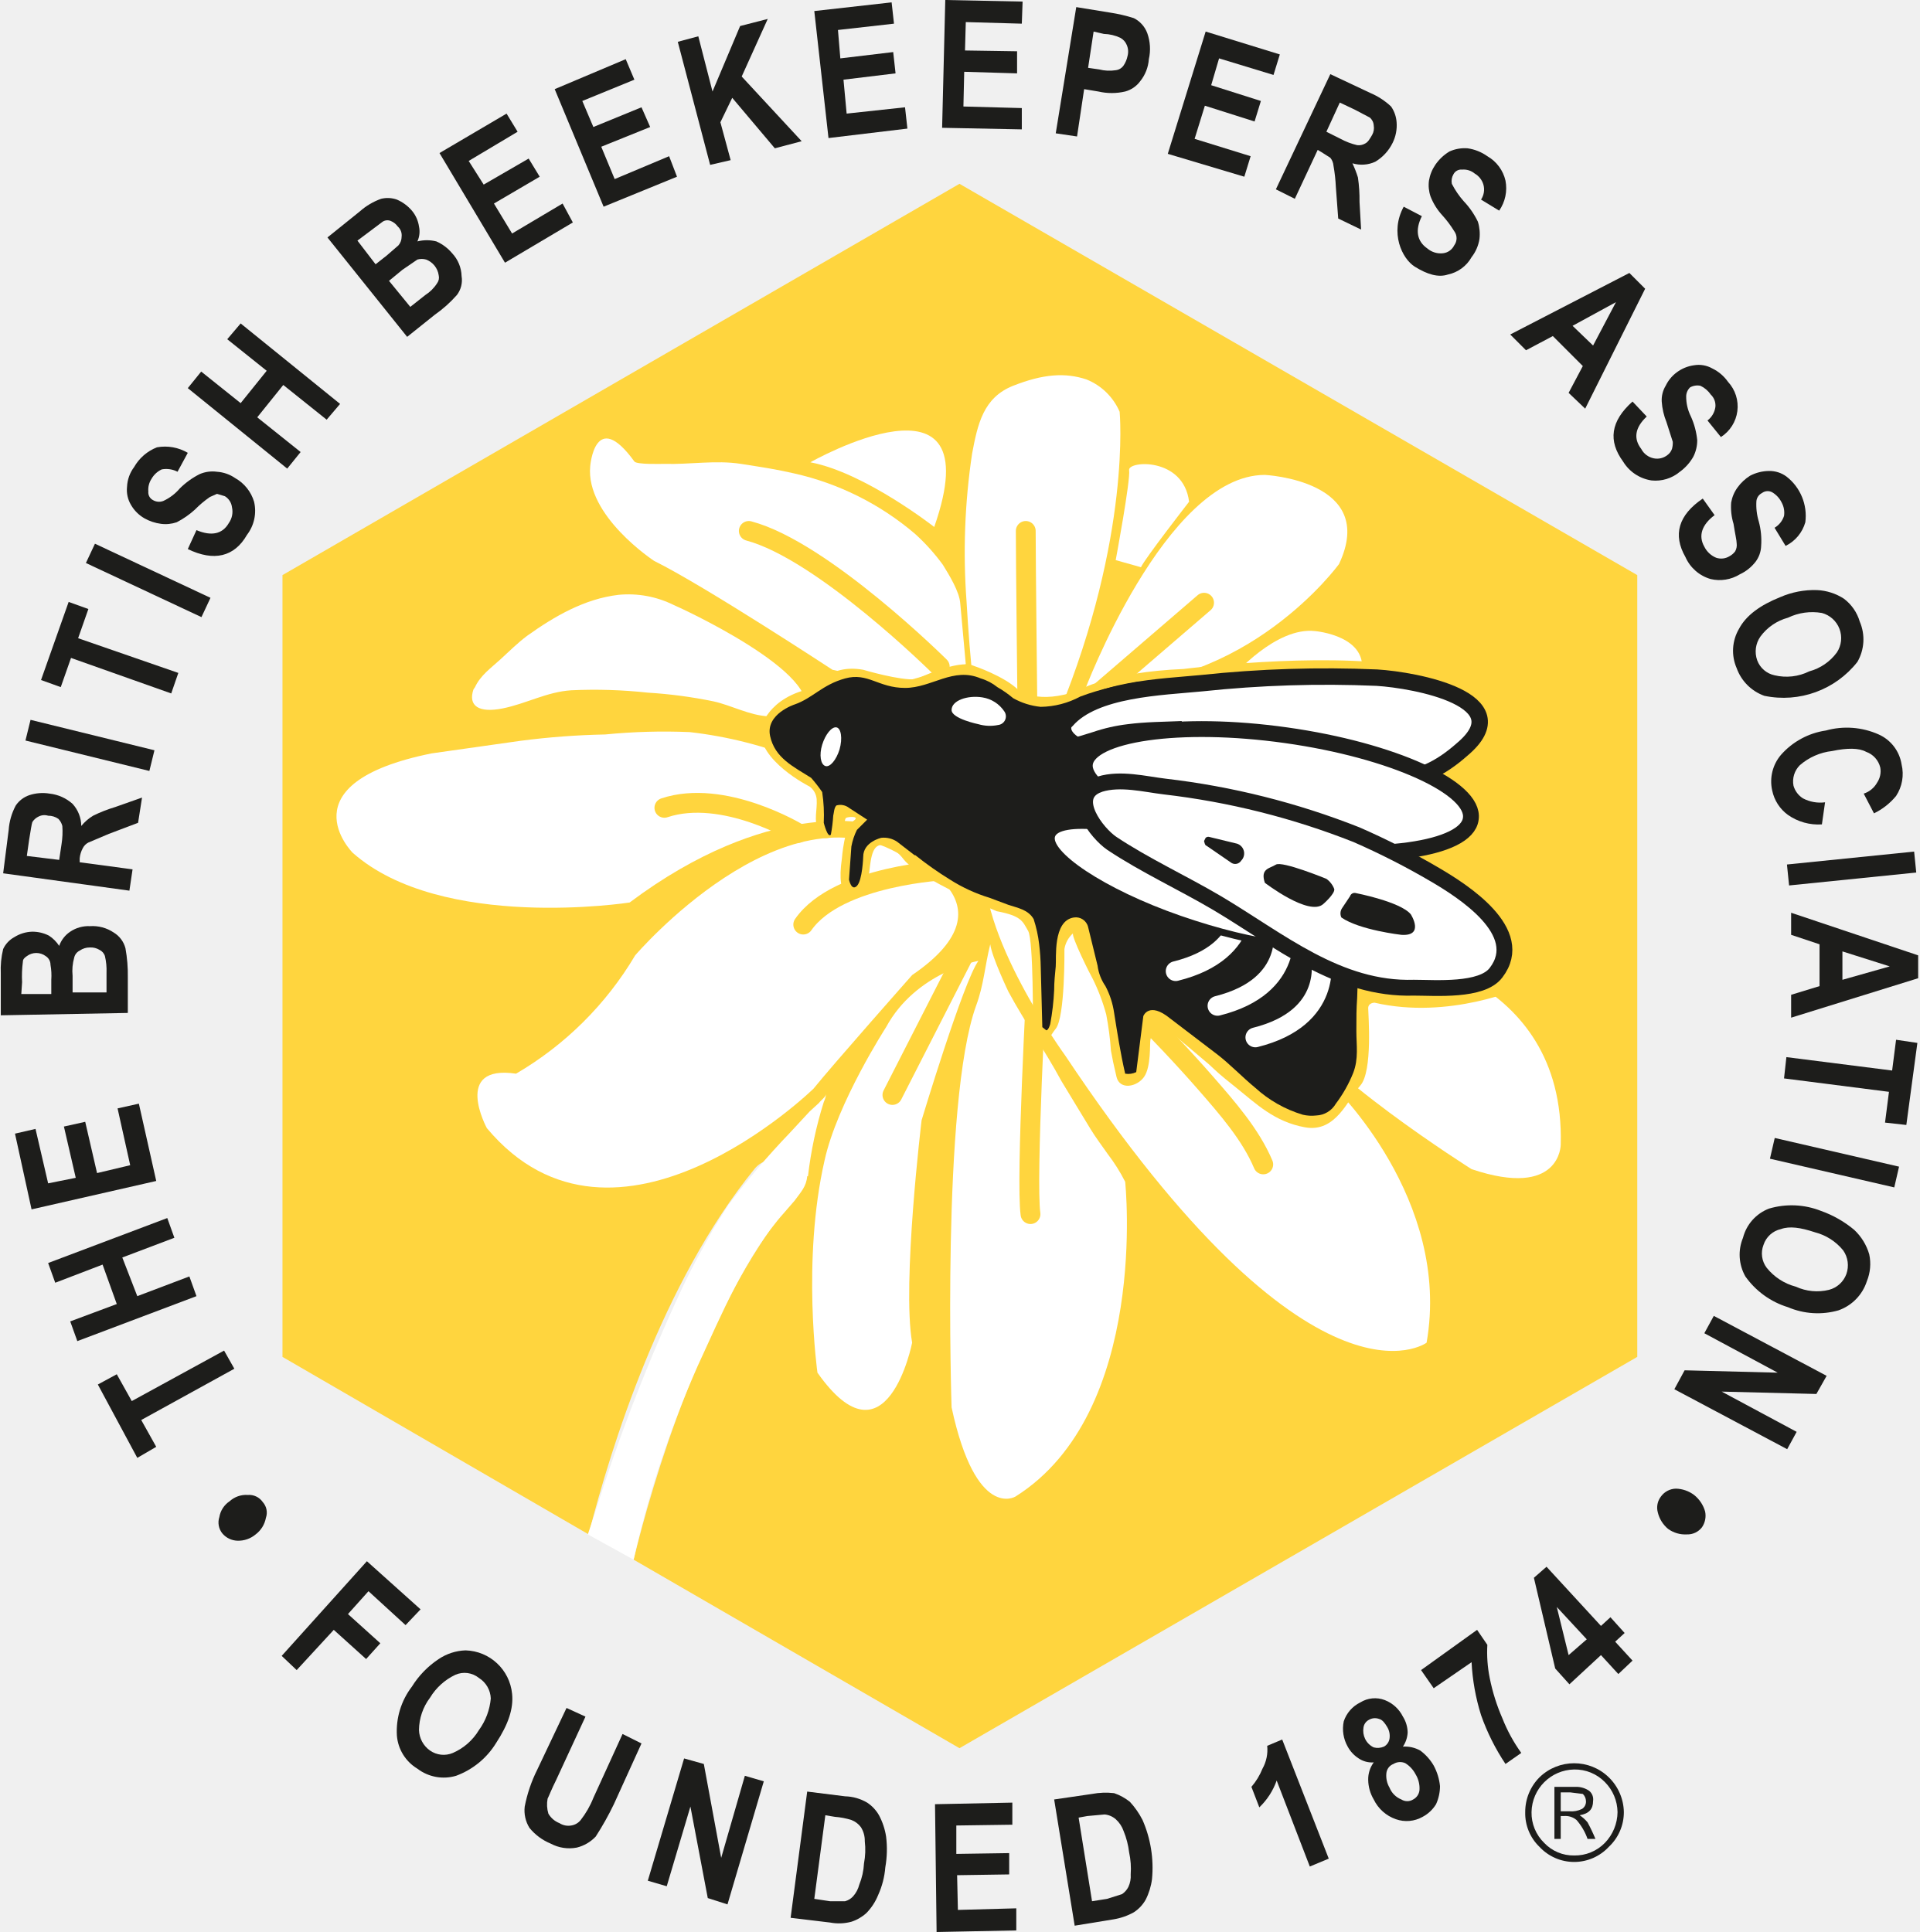
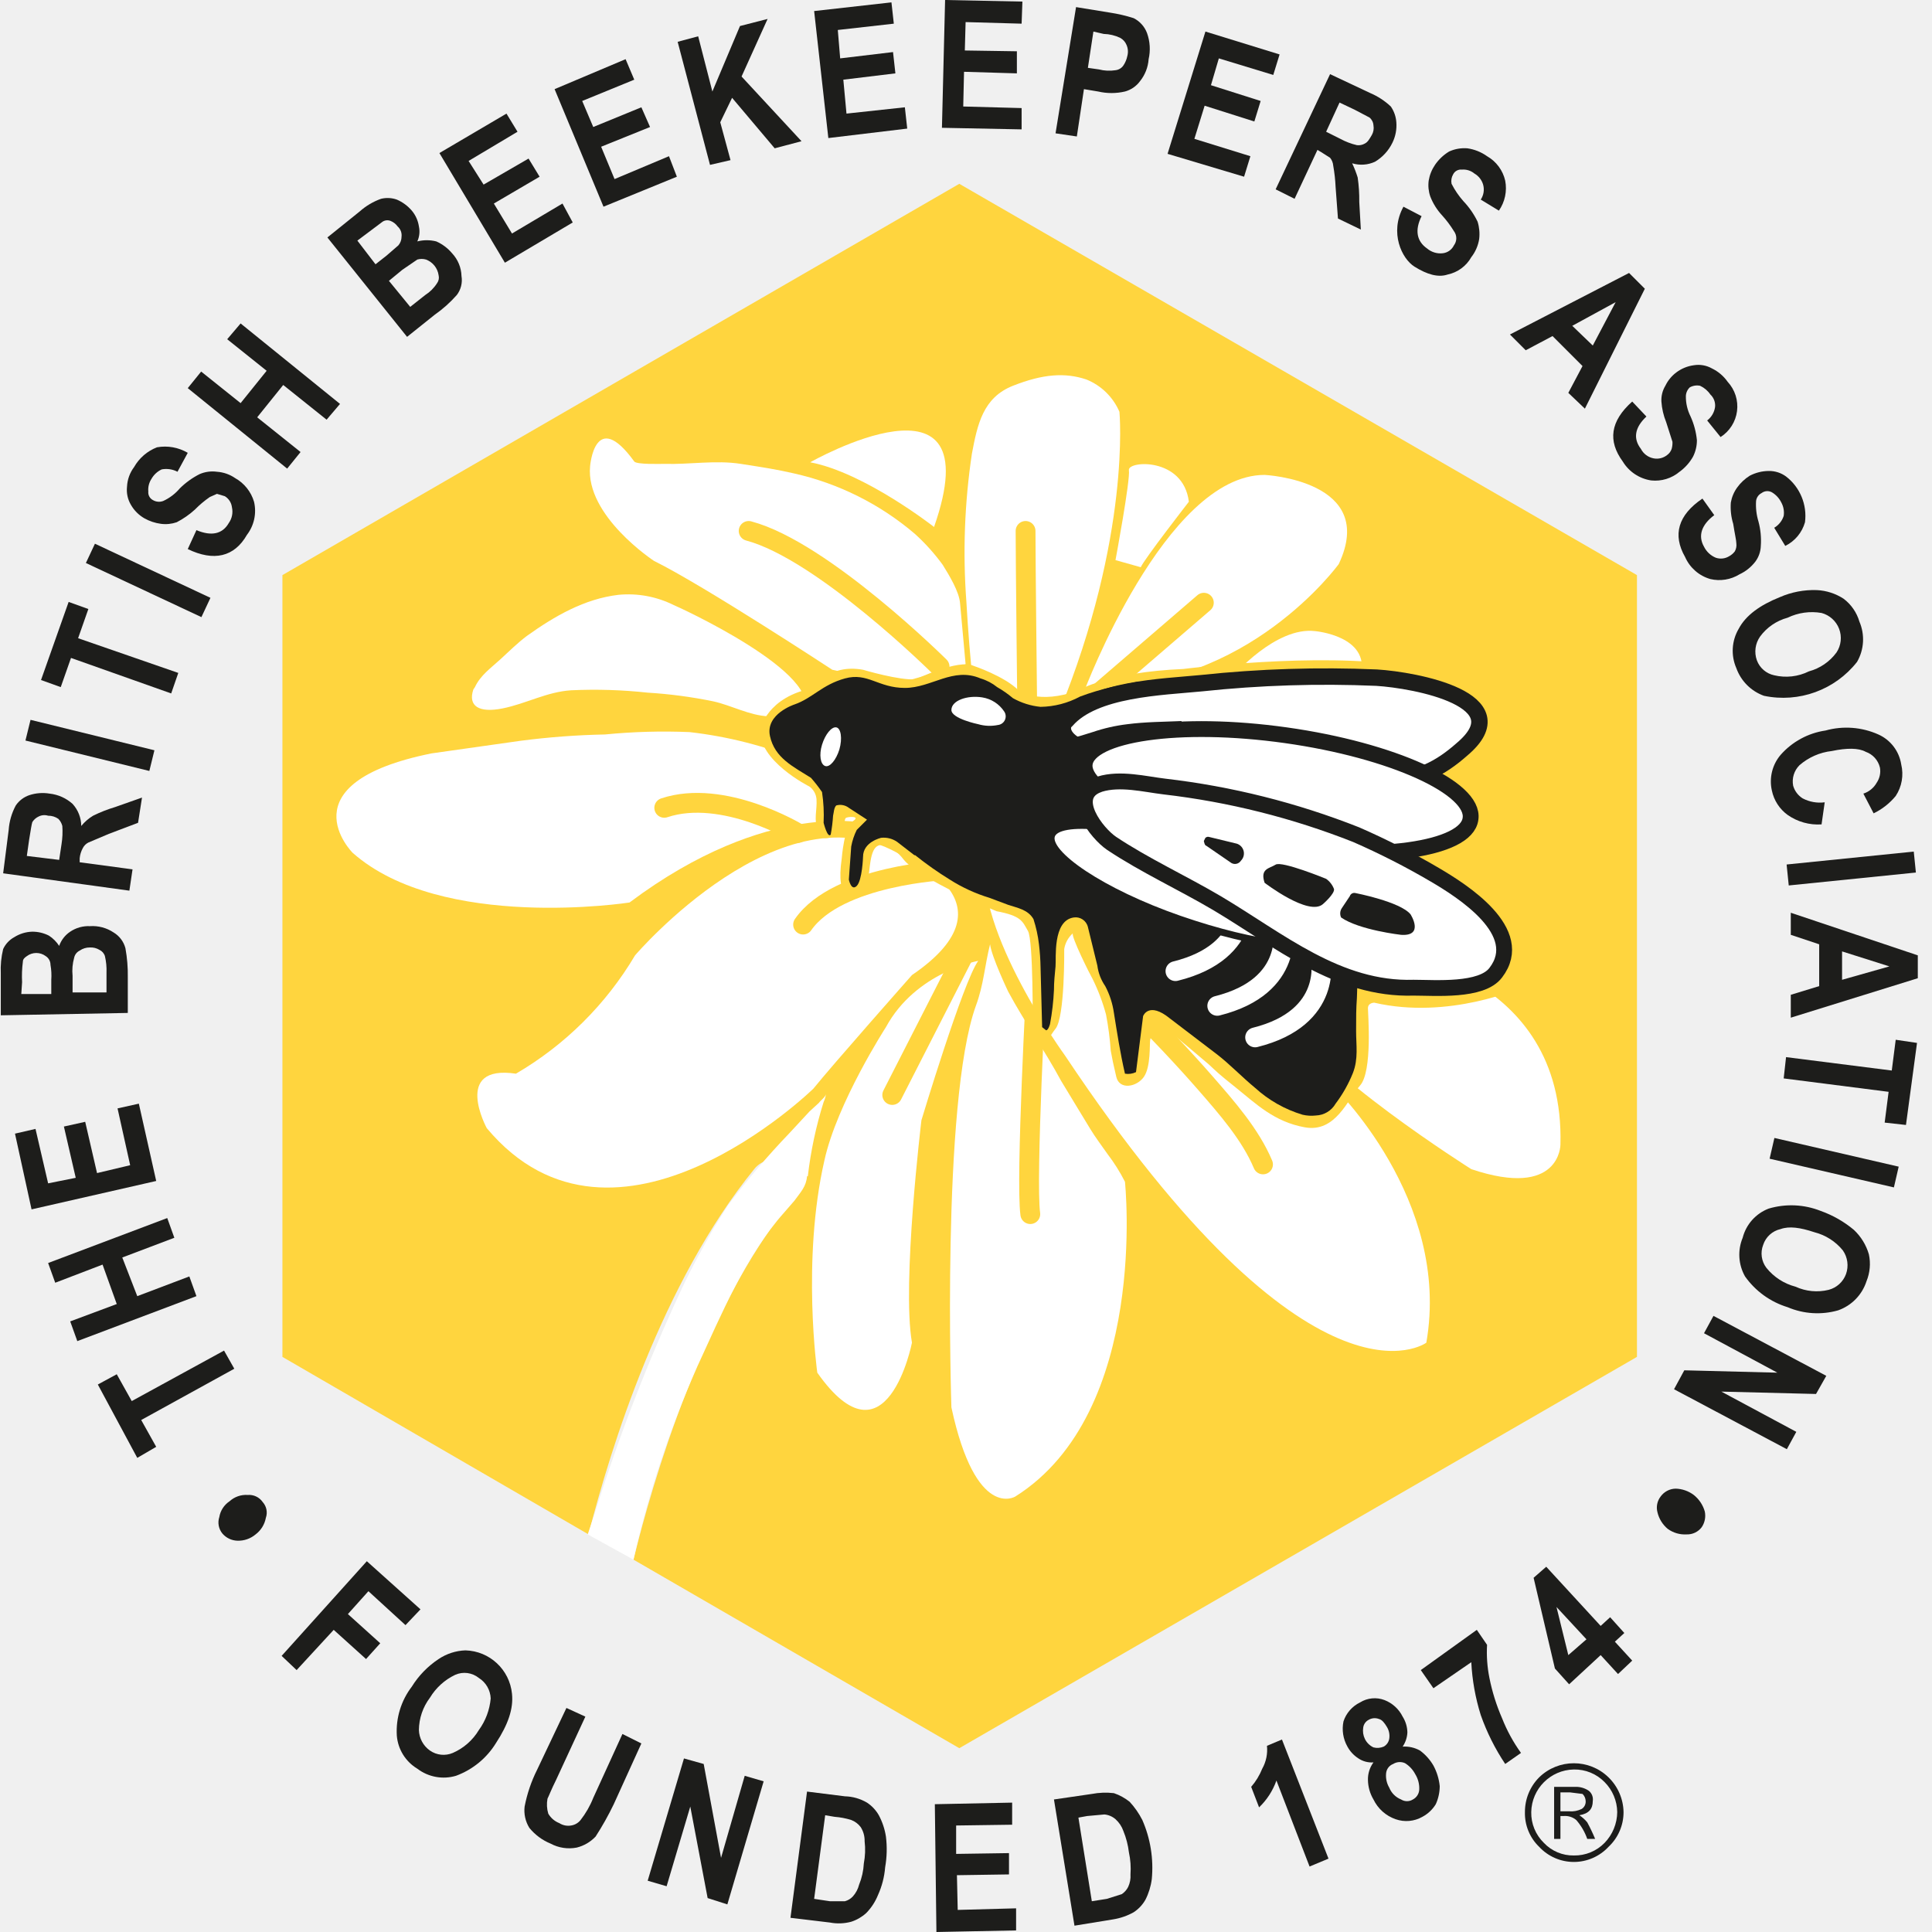
- <svg xmlns="http://www.w3.org/2000/svg" id="Layer_1" data-name="Layer 1" viewBox="0 0 243.3 244.9" profile="tiny-ps" version="1.1">
+ <svg xmlns="http://www.w3.org/2000/svg" id="Layer_1" data-name="Layer 1" viewBox="0 0 244.9 244.9" profile="tiny-ps" version="1.1">
  <defs>
    <clipPath id="clip-path" transform="translate(-20.5 -19.1)">
      <rect x="20.5" y="19.1" width="243.3" height="244.85" style="fill:none" />
    </clipPath>
  </defs>
  <g style="clip-path:url(#clip-path)">
    <path d="M142.1,42.4,56.3,92v99.1l38.8,22.5c2.8-11,9.3-31.9,21-46.3a3.1,3.1,0,0,1,4.4-.5,3.1,3.1,0,0,1,.4,4.4c-11.4,14.1-17.7,35.8-20.1,45.6l41.3,23.9L228,191.1V92Z" transform="translate(-20.5 -19.1)" style="fill:#ffd53e" />
    <path d="M146,138.8c-.7,2.8-.8,5.1-1.8,7.8-4.4,12.2-3.1,50.9-3.1,50.9,3.1,14.4,8.1,11.3,8.1,11.3,17-10.7,13.9-39.9,13.9-39.9a22.5,22.5,0,0,0-2.2-3.5c-.7-1-1.6-2.2-2.2-3.2s-2.5-4.1-3.7-6.1c-2.1-3.9-4.6-7.4-6.7-11.3,0,0-2.1-4.4-2.3-6" transform="translate(-20.5 -19.1)" style="fill:#fff" />
    <path d="M151.9,142.9s-1.4,25.7-.8,30.1" transform="translate(-20.5 -19.1)" style="fill:none;stroke:#ffd53e;stroke-linecap:round;stroke-linejoin:round;stroke-width:2.511px" />
    <path d="M101,140.2s18.8-22,33.9-12.6c0,0,15,5.7,1.2,15.1,0,0-10,11.3-12.5,14.4,0,0-25.1,24.5-41.4,5,0,0-4.4-8.1,3.7-6.9a42.4,42.4,0,0,0,15.1-15" transform="translate(-20.5 -19.1)" style="fill:#fff" />
    <path d="M130.6,123.5s-12.7-3.2-30.3,10c0,0-23.8,3.7-35.1-6.3,0,0-8.8-8.8,10-12.6L86.5,113a98.1,98.1,0,0,1,10.7-.8,76.5,76.5,0,0,1,10.7-.3,53.2,53.2,0,0,1,14.1,3.6c2.8,1.1,6.9,2.1,8.9,4.6a2.5,2.5,0,0,1-.3,3.4" transform="translate(-20.5 -19.1)" style="fill:#fff" />
    <path d="M80.5,106.5l.2-.3c.7-1.5,2-2.4,3.2-3.5s2.2-2.1,3.4-3c3.5-2.5,7.3-4.7,11.6-5.2a12.9,12.9,0,0,1,7,1.3c.1,0,19.5,8.8,16.4,13.8a16.3,16.3,0,0,1-4.4.3c-2.4-.1-4.7-1.4-7-1.9a59,59,0,0,0-8.3-1.1,62.9,62.9,0,0,0-9.7-.3c-3.1.2-5.7,1.7-8.7,2.3s-4.4-.3-3.7-2.4" transform="translate(-20.5 -19.1)" style="fill:#fff" />
    <path d="M126,104s-16.3-10.7-22.6-13.8c0,0-8.7-5.7-8.1-12,0,0,.6-7.5,5.6-.6.3.4,3.3.3,3.8.3,3.2.1,6.5-.5,9.7,0s4.5.7,6.7,1.2a35.6,35.6,0,0,1,15.4,7.7,25.7,25.7,0,0,1,3.5,3.9c.8,1.3,2.1,3.4,2.2,4.9l.7,7.7-7.8,2.2-6.4-.9Z" transform="translate(-20.5 -19.1)" style="fill:#fff" />
    <path d="M138.9,85.9s-8.8-6.9-15.7-8.2c0,0,23.2-13.2,15.7,8.2" transform="translate(-20.5 -19.1)" style="fill:#fff" />
    <path d="M143.9,106.3c-.4-3.5-.7-7.4-.9-10.9a84.4,84.4,0,0,1,.7-18.8c.7-3.7,1.4-7.1,5.2-8.6s6.6-1.7,9.3-.8a7.7,7.7,0,0,1,4.2,4.1s1.5,15.7-7.7,38.2Z" transform="translate(-20.5 -19.1)" style="fill:#fff" />
    <path d="M157.9,106.8s10.3-27.5,22.9-27.5c0,0,14.4.7,9.4,11.3,0,0-11.6,16-31.1,15.4Z" transform="translate(-20.5 -19.1)" style="fill:#fff" />
    <path d="M196.3,139.7s22.6,2.5,22,24.5c0,0,0,6.9-11.3,3.1,0,0-20-12.6-23.2-19.5,0,0,10-8.1,12.5-8.1" transform="translate(-20.5 -19.1)" style="fill:#fff" />
    <path d="M163.1,132.8l26.3,23.9s15.1,14.4,11.9,32.6c0,0-14.4,10.7-45.8-36.4,0,0-11.5-15.8-10.1-25.1Z" transform="translate(-20.5 -19.1)" style="fill:#fff" />
    <path d="M125,166.2c-2.9,12.7-.9,26.9-.9,26.9,8.8,12.5,12-3.8,12-3.8-1.3-7.5,1.2-28.2,1.2-28.2s5.3-17.6,7.2-20.2c0,0-7.9,1.4-11.7,8.4,0,0-6.2,9.6-7.8,16.9" transform="translate(-20.5 -19.1)" style="fill:#fff" />
    <path d="M139.6,103.6s-14.8-14.7-24.2-17.2" transform="translate(-20.5 -19.1)" style="fill:none;stroke:#ffd53e;stroke-linecap:round;stroke-linejoin:round;stroke-width:2.511px" />
    <path d="M150.7,107.9s-.2-17.7-.2-21.5" transform="translate(-20.5 -19.1)" style="fill:none;stroke:#ffd53e;stroke-linecap:round;stroke-linejoin:round;stroke-width:2.511px" />
    <line x1="139.7" y1="87.5" x2="152.6" y2="76.4" style="fill:none;stroke:#ffd53e;stroke-linecap:round;stroke-linejoin:round;stroke-width:2.511px" />
    <path d="M180.6,166.7c-1.6-3.8-4.6-7.2-7.3-10.3s-6.2-6.8-9.4-10a22,22,0,0,1-5.3-7.9c-1.1-2.5-2.6-5.7-2.2-8.5" transform="translate(-20.5 -19.1)" style="fill:none;stroke:#ffd53e;stroke-linecap:round;stroke-linejoin:round;stroke-width:2.511px" />
    <line x1="122.8" y1="119.8" x2="113.1" y2="138.8" style="fill:none;stroke:#ffd53e;stroke-linecap:round;stroke-linejoin:round;stroke-width:2.511px" />
    <path d="M140.5,129.4s-13.8.6-18.2,6.9" transform="translate(-20.5 -19.1)" style="fill:none;stroke:#ffd53e;stroke-linecap:round;stroke-linejoin:round;stroke-width:2.511px" />
    <path d="M121.6,124.7s-9.4-5.7-16.9-3.2" transform="translate(-20.5 -19.1)" style="fill:none;stroke:#ffd53e;stroke-linecap:round;stroke-linejoin:round;stroke-width:2.511px" />
    <path d="M176.8,104.8s5.4-6.3,10.4-5.7c0,0,7,.6,5.8,5.6" transform="translate(-20.5 -19.1)" style="fill:#fff" />
    <path d="M116.9,111.5s.8-4.1,6.8-5.2c0,0,1.8-3.1,6.2-2.3,0,0,4.7,1.4,6.7,1.2,0,0,5.4-2.6,7.3-1.7,0,0,3.9,1.3,5.7,3.1,0,0,2.5,1.9,7.6,0,0,0,3.8-2.3,13.3-2.7,0,0,17.1-2.2,28.2-.4l14.6,40.8s-9.1,4.1-18.6,1.9c0,0-.8,0-.8.7s.6,8-1,9.8-3.1,6-7,5.3-6.2-3-8.7-5-2.3-1.9-3.5-3l-2.6-2.2-2.4-2c-.2-.2-1.1-1.1-1.4-1.1s-.9,1.7-1,2.2.1,3.4-.8,4.7-3.1,1.7-3.5,0-.5-2.2-.7-3.3a38.7,38.7,0,0,0-.6-4.6,24.5,24.5,0,0,0-1.7-4.5c-.3-.5-2.8-5.5-2.5-5.8a3.4,3.4,0,0,0-1.1,2s.1,8.6-1.1,10.1-1.4,3.2-2.9-.2c0,0,.1-11-.6-12.2s-.8-1.9-4-2.5c0,0-9.9-4.1-11.8-6.6-.6-.8-2.1-2.2-3.2-1.7s-1,3.2-1.3,4.4-.7,1.7-1.3,1.8-2.8,1-2-4.6c0,0,.3-4,1.4-4.7s-.7-.6-.9-.4-.1,1-.3,1.4-2.6,2.1-3.2.4-.1-2.8-.2-4.2a2.2,2.2,0,0,0-.9-1.6s-6.6-3.3-6.2-7.3" transform="translate(-20.5 -19.1)" style="fill:#ffd53e" />
    <path d="M167.8,105.6c-.6-.5-2-.1-3.3.6l.3-.7-3.4.7a30.4,30.4,0,0,0-4,1.2,10.9,10.9,0,0,1-5,1.3,8.9,8.9,0,0,1-3.5-1.1,13.3,13.3,0,0,0-2-1.4,6.1,6.1,0,0,0-2.1-1.1c-3.5-1.5-6.2,1.2-9.6,1.2s-4.7-2-7.6-1.2-4.1,2.5-6.4,3.3c0,0-3.7,1.2-3.1,4s3,3.9,5.2,5.3a18.5,18.5,0,0,1,1.4,1.8,19.6,19.6,0,0,1,.2,3.9s.5,2,.9,1.5a19.7,19.7,0,0,0,.3-2.4c.1-.4.1-1,.4-1.3a1.8,1.8,0,0,1,1.6.3h0l2.3,1.5h0l-1.3,1.3a7.9,7.9,0,0,0-.7,2.1l-.3,4.2s.3,1.5,1,.8.8-3.7.8-3.7c0-1.9,2.3-2.4,2.3-2.4a3,3,0,0,1,2,.5l2.2,1.7h.1a43.7,43.7,0,0,0,4.4,3.1,20.4,20.4,0,0,0,5,2.3l2.4.9c1.2.4,2.5.6,3.2,1.8a16.5,16.5,0,0,1,.7,3.2,28.3,28.3,0,0,1,.2,2.9l.2,7.6.5.4c.3,0,.5-.8.5-.8a31.5,31.5,0,0,0,.5-4.3c0-1,.1-2,.2-3s-.4-5.8,2.3-6.2a1.6,1.6,0,0,1,1.8,1.2l1.2,4.9a5.9,5.9,0,0,0,1,2.6,10.4,10.4,0,0,1,1.1,3.4c.4,2.5.8,5.1,1.4,7.7a2.3,2.3,0,0,0,1.4-.2l.9-7.1s.7-1.9,3.4.3l5.9,4.5c1.7,1.3,3.2,2.9,4.9,4.3a15.6,15.6,0,0,0,6,3.4,4.9,4.9,0,0,0,1.7.1,3,3,0,0,0,2.5-1.5,16.9,16.9,0,0,0,2.2-3.9c.7-1.8.4-3.5.4-5.3s0-2.8.1-4.2a31.6,31.6,0,0,1,1.8-10.1,8.8,8.8,0,0,1,2.9-4s-29.4-25.8-29.4-25.9" transform="translate(-20.5 -19.1)" style="fill:#1d1d1b" />
    <path d="M168.6,107.9c.9.8,2,1.4,2.9,2.2s4.3,4,6.6,5.9l8.4,7.4" transform="translate(-20.5 -19.1)" style="fill:#1d1d1b" />
    <path d="M141.1,109.1c0-1.2,2-1.9,3.9-1.6a4.1,4.1,0,0,1,2.8,1.8,1.1,1.1,0,0,1-.8,1.7,5.2,5.2,0,0,1-2.5-.1s-3.4-.7-3.4-1.8" transform="translate(-20.5 -19.1)" style="fill:#fff" />
    <path d="M126.9,114.1c-.4,1.3-1.2,2.3-1.8,2.1s-.8-1.4-.4-2.7,1.2-2.3,1.8-2.2.8,1.4.4,2.8" transform="translate(-20.5 -19.1)" style="fill:#fff" />
    <path d="M100.8,216.8a132.7,132.7,0,0,1,8.1-24.5c3.1-6.7,6.1-14,11-19.5l1.3-1.5c.8-1.1,1.5-1.8,1.6-3.1h.1a50.8,50.8,0,0,1,2-9.4,3.8,3.8,0,0,0,.3-1c-.1.4-.7.8-.9,1.1l-1.2,1.1-2.5,2.7a99.5,99.5,0,0,0-7.9,9.3l-1.8,2.9c-1.4,2.5-2.8,5-4,7.6a228.1,228.1,0,0,0-11,28.4l-.9,2.7Z" transform="translate(-20.5 -19.1)" style="fill:#fff" />
    <path d="M161.9,90.1s1.9-10.2,1.7-11.4,6.9-1.7,7.6,4c0,0-5.6,7.2-6.1,8.3Z" transform="translate(-20.5 -19.1)" style="fill:#fff" />
    <path d="M155.7,110.4c3.5-4,12-4.2,17.1-4.7A149.3,149.3,0,0,1,195,105c4.9.3,18.3,2.8,10.8,9.1-2.6,2.3-5.7,4.1-9.4,3.6l-6.4-.6-16.4-1.6-12.9-1.3-2.5-.2c-1.5-.2-3.6-1.7-2.8-3.3l.3-.3" transform="translate(-20.5 -19.1)" style="fill:#fff" />
    <path d="M155.7,110.4c3.5-4,12-4.2,17.1-4.7A149.3,149.3,0,0,1,195,105c4.9.3,18.3,2.8,10.8,9.1-2.6,2.3-5.7,4.1-9.4,3.6l-6.4-.6-16.4-1.6-12.9-1.3-2.5-.2c-1.5-.2-3.6-1.7-2.8-3.3Z" transform="translate(-20.5 -19.1)" style="fill:none;stroke:#1d1d1b;stroke-miterlimit:2;stroke-width:2.082px" />
    <path d="M187.9,140.6s1.7,7.5-8.3,10" transform="translate(-20.5 -19.1)" style="fill:none;stroke:#fff;stroke-linecap:round;stroke-linejoin:round;stroke-width:2.511px" />
    <path d="M183.1,136.6s1.7,7.5-8.3,10" transform="translate(-20.5 -19.1)" style="fill:none;stroke:#fff;stroke-linecap:round;stroke-linejoin:round;stroke-width:2.511px" />
    <path d="M206.9,122.9c-.5,3.9-11.9,5.5-25.4,3.5s-24-6.7-23.5-10.5,12-5.5,25.5-3.6,24,6.7,23.4,10.6" transform="translate(-20.5 -19.1)" style="fill:#fff" />
    <path d="M206.9,122.9c-.5,3.9-11.9,5.5-25.4,3.5s-24-6.7-23.5-10.5,12-5.5,25.5-3.6S207.5,119,206.9,122.9Z" transform="translate(-20.5 -19.1)" style="fill:none;stroke:#1d1d1b;stroke-miterlimit:2;stroke-width:2.008px" />
    <path d="M177.9,132.2s1.7,7.5-8.4,10" transform="translate(-20.5 -19.1)" style="fill:none;stroke:#fff;stroke-linecap:round;stroke-linejoin:round;stroke-width:2.511px" />
    <path d="M189.2,137.6c-.8,2.4-9.4,1.4-19.2-2s-17-8.3-16.2-10.6,9.5-1.4,19.2,2.1,17,8.2,16.2,10.5" transform="translate(-20.5 -19.1)" style="fill:#fff" />
    <path d="M189.2,137.6c-.8,2.4-9.4,1.4-19.2-2s-17-8.3-16.2-10.6,9.5-1.4,19.2,2.1S190,135.3,189.2,137.6Z" transform="translate(-20.5 -19.1)" style="fill:none;stroke:#1d1d1b;stroke-miterlimit:2;stroke-width:0.871px" />
    <path d="M159.4,118.7l.5-.2c2.6-.8,5.7,0,8.2.3a96.3,96.3,0,0,1,24.3,6.1,94,94,0,0,1,10,5.1c3.4,2,11.7,7.2,7.7,12.4-1.8,2.4-7.7,1.9-10.4,1.9-9.6.3-17-6-24.9-10.7-4.4-2.6-9.2-4.8-13.4-7.6-1.9-1.3-5.3-5.7-2-7.3" transform="translate(-20.5 -19.1)" style="fill:#fff" />
    <path d="M159.4,118.7l.5-.2c2.6-.8,5.7,0,8.2.3a96.3,96.3,0,0,1,24.3,6.1,94,94,0,0,1,10,5.1c3.4,2,11.7,7.2,7.7,12.4-1.8,2.4-7.7,1.9-10.4,1.9-9.6.3-17-6-24.9-10.7-4.4-2.6-9.2-4.8-13.4-7.6C159.5,124.7,156.1,120.3,159.4,118.7Z" transform="translate(-20.5 -19.1)" style="fill:none;stroke:#1d1d1b;stroke-miterlimit:2;stroke-width:2.008px" />
    <path d="M170.3,110.5c-2.3.1-4.6.1-6.9.4a21.6,21.6,0,0,0-4.4,1c-.4.1-2.9,1-3.1.7l1,1.3,3.1.3,9.8-2.8Z" transform="translate(-20.5 -19.1)" style="fill:#1d1d1b" />
    <path d="M192.3,132.3s5.7,1.1,7,2.7c0,0,1.8,2.8-1.2,2.6,0,0-5.3-.6-7.6-2.2a1.2,1.2,0,0,1,.1-1.2l1-1.5a.6.6,0,0,1,.7-.4" transform="translate(-20.5 -19.1)" style="fill:#1d1d1b" />
    <path d="M180.8,131s5.6,4.3,7.4,2.7c0,0,1.5-1.3,1.4-1.9a2.8,2.8,0,0,0-1-1.3s-5.6-2.3-6.4-1.8-2,.5-1.4,2.3" transform="translate(-20.5 -19.1)" style="fill:#1d1d1b" />
    <path d="M173.4,126.3l3.2,2.2a.9.9,0,0,0,1.2-.3,1.3,1.3,0,0,0-.7-2.2l-3.3-.8a.5.5,0,0,0-.5.1l-.2.4s.1.6.3.6" transform="translate(-20.5 -19.1)" style="fill:#1d1d1b" />
    <polygon points="29.7 173.5 17.9 180 19.8 183.4 17.4 184.8 12.4 175.5 14.8 174.2 16.7 177.6 28.4 171.2 29.7 173.5" style="fill:#1d1d1b" />
    <polygon points="24.9 164.3 9.8 170 8.9 167.5 14.8 165.3 13 160.3 7 162.6 6.1 160.1 21.2 154.4 22.1 156.9 15.5 159.4 17.4 164.3 24 161.8 24.9 164.3" style="fill:#1d1d1b" />
    <polygon points="19.8 149.7 4 153.3 1.9 143.7 4.5 143.1 6.1 150 9.6 149.3 8.1 142.8 10.8 142.2 12.3 148.7 16.5 147.7 14.9 140.5 17.6 139.9 19.8 149.7" style="fill:#1d1d1b" />
    <path d="M20.6,147.8v-5.3a10.9,10.9,0,0,1,.3-3.1,3.3,3.3,0,0,1,1.4-1.5,4.5,4.5,0,0,1,2.3-.7,4.6,4.6,0,0,1,2.1.5A4.4,4.4,0,0,1,28,139a3.6,3.6,0,0,1,1.4-1.8,4.1,4.1,0,0,1,2.5-.7,4.8,4.8,0,0,1,3,.8,3.3,3.3,0,0,1,1.5,2,19,19,0,0,1,.3,3.7v4.5Zm2.6-2.7H27v-1.8a7.7,7.7,0,0,0-.1-1.9,1.3,1.3,0,0,0-.6-1.1,2,2,0,0,0-2.4,0c-.3.2-.5.4-.5.7a14.3,14.3,0,0,0-.1,2.6Zm6.5-.2H34v-2.5a7.8,7.8,0,0,0-.2-2.1,1.3,1.3,0,0,0-.7-.8,2.1,2.1,0,0,0-1.2-.3,2.2,2.2,0,0,0-1.3.4,1.3,1.3,0,0,0-.7.9,6.2,6.2,0,0,0-.2,2.3Z" transform="translate(-20.5 -19.1)" style="fill:#1d1d1b" />
    <path d="M36.9,132l-16-2.2.7-5.5a7.7,7.7,0,0,1,.9-3.1,3.4,3.4,0,0,1,1.7-1.3,5.4,5.4,0,0,1,2.6-.2,5.2,5.2,0,0,1,2.9,1.3,4.2,4.2,0,0,1,1.1,2.8,5.8,5.8,0,0,1,1.5-1.3,18,18,0,0,1,2.8-1.1l3.4-1.2-.5,3.2-3.7,1.4-2.6,1.1a1.6,1.6,0,0,0-.7.7,3.3,3.3,0,0,0-.4,1.3v.5l6.7.9ZM28,128.1l.3-2a10,10,0,0,0,.1-2.3,2,2,0,0,0-.5-.9,2.2,2.2,0,0,0-1.3-.4,1.6,1.6,0,0,0-1.2.1,1.9,1.9,0,0,0-.8.7c-.1.3-.2,1-.4,2.2l-.3,2.1Z" transform="translate(-20.5 -19.1)" style="fill:#1d1d1b" />
    <rect x="30.5" y="105.6" width="2.7" height="16.17" transform="translate(-106.6 98.3) rotate(-76.2)" style="fill:#1d1d1b" />
    <polygon points="21.7 87.9 9 83.4 7.7 87.1 5.2 86.2 8.7 76.3 11.2 77.2 9.9 80.9 22.6 85.3 21.7 87.9" style="fill:#1d1d1b" />
    <rect x="37.9" y="84.6" width="2.7" height="16.17" transform="translate(-81.8 69.8) rotate(-64.9)" style="fill:#1d1d1b" />
    <path d="M44.3,88.7l1.1-2.4c1.9.8,3.3.5,4.1-.9a2.5,2.5,0,0,0,.4-2A1.9,1.9,0,0,0,49,82l-1-.3-.9.4a12.8,12.8,0,0,0-1.9,1.6,10.8,10.8,0,0,1-2.3,1.6,4.4,4.4,0,0,1-2,.2,5.8,5.8,0,0,1-2.1-.7,4.6,4.6,0,0,1-1.7-1.7,3.7,3.7,0,0,1-.5-2.3,4.5,4.5,0,0,1,.9-2.5,5.7,5.7,0,0,1,2.9-2.5,5.7,5.7,0,0,1,3.9.7L43,78.9a3.1,3.1,0,0,0-2-.3,2.9,2.9,0,0,0-1.3,1.2,2.5,2.5,0,0,0-.4,1.6,1.1,1.1,0,0,0,.6,1.1,1.5,1.5,0,0,0,1.3.1A6.1,6.1,0,0,0,43.3,81a10,10,0,0,1,2.5-1.8,4.1,4.1,0,0,1,2.2-.3,4.6,4.6,0,0,1,2.3.8,5.1,5.1,0,0,1,2.4,3,5,5,0,0,1-.9,4.2c-1.6,2.8-4.2,3.4-7.5,1.8" transform="translate(-20.5 -19.1)" style="fill:#1d1d1b" />
    <polygon points="36.4 59.4 23.8 49.2 25.5 47.1 30.5 51.1 33.8 47 28.8 43 30.5 41 43.1 51.2 41.4 53.2 35.9 48.8 32.6 52.9 38.1 57.3 36.4 59.4" style="fill:#1d1d1b" />
    <path d="M62,49.2l4.1-3.3a8.2,8.2,0,0,1,2.7-1.6,3.5,3.5,0,0,1,2,.1,5.2,5.2,0,0,1,1.9,1.4,4,4,0,0,1,.9,2,3,3,0,0,1-.2,1.9,4.9,4.9,0,0,1,2.4,0,5.5,5.5,0,0,1,2,1.5A4.4,4.4,0,0,1,79,54.1a3.1,3.1,0,0,1-.6,2.4A15.8,15.8,0,0,1,75.6,59l-3.5,2.8Zm3.8.4,2.3,3,1.4-1.1L71,50.2a1.7,1.7,0,0,0,.4-1.1,1.5,1.5,0,0,0-.5-1.3,2,2,0,0,0-.9-.7,1.1,1.1,0,0,0-1,.1l-2,1.5Zm4,5.1L72.5,58l1.9-1.5A4.9,4.9,0,0,0,75.9,55a1.2,1.2,0,0,0,.2-1,2.5,2.5,0,0,0-1.6-2,2,2,0,0,0-1.1,0l-1.9,1.3Z" transform="translate(-20.5 -19.1)" style="fill:#1d1d1b" />
    <polygon points="64 33.3 55.7 19.4 64.2 14.4 65.6 16.7 59.4 20.4 61.3 23.4 67 20.1 68.4 22.4 62.6 25.8 64.9 29.6 71.3 25.8 72.6 28.2 64 33.3" style="fill:#1d1d1b" />
    <polygon points="76.5 26.2 70.3 11.3 79.3 7.5 80.4 10.1 73.8 12.8 75.2 16.1 81.3 13.6 82.4 16.1 76.2 18.6 77.9 22.7 84.8 19.8 85.8 22.4 76.5 26.2" style="fill:#1d1d1b" />
    <polygon points="90 20.9 85.9 5.3 88.5 4.6 90.3 11.6 93.8 3.3 97.3 2.4 94 9.7 101.6 17.9 98.2 18.8 92.8 12.4 91.3 15.5 92.6 20.3 90 20.9" style="fill:#1d1d1b" />
    <polygon points="105 17.5 103.2 1.4 113 0.3 113.3 3 106.2 3.8 106.5 7.4 113.2 6.6 113.5 9.3 106.9 10.1 107.3 14.4 114.7 13.6 115 16.3 105 17.5" style="fill:#1d1d1b" />
    <polygon points="119.4 16.2 119.8 0 129.6 0.2 129.5 3 122.4 2.8 122.3 6.4 128.9 6.5 128.9 9.3 122.2 9.1 122.1 13.5 129.5 13.7 129.5 16.4 119.4 16.2" style="fill:#1d1d1b" />
    <path d="M154.3,36l2.6-16,4.3.7a19.3,19.3,0,0,1,3,.7,3.5,3.5,0,0,1,1.7,1.9,5.9,5.9,0,0,1,.2,3.3,5,5,0,0,1-1.1,2.8,3.5,3.5,0,0,1-1.9,1.3,7.5,7.5,0,0,1-3.4,0l-1.8-.3-.9,6Zm4.8-12.9-.7,4.6,1.4.2a5.2,5.2,0,0,0,2.1.1,1.4,1.4,0,0,0,1-.6,3.3,3.3,0,0,0,.5-1.2,2.1,2.1,0,0,0-.1-1.4,1.8,1.8,0,0,0-.8-.9,5.2,5.2,0,0,0-2.1-.5Z" transform="translate(-20.5 -19.1)" style="fill:#1d1d1b" />
    <polygon points="148 19.5 152.8 4 162.2 6.9 161.4 9.5 154.5 7.4 153.5 10.8 159.8 12.8 159 15.4 152.7 13.4 151.4 17.6 158.5 19.8 157.7 22.4 148 19.5" style="fill:#1d1d1b" />
    <path d="M182.2,43.1l6.9-14.6,5.1,2.4a8.9,8.9,0,0,1,2.6,1.7,4,4,0,0,1,.7,2,5,5,0,0,1-.5,2.6,5.7,5.7,0,0,1-2.2,2.4,4.1,4.1,0,0,1-2.9.2,13.4,13.4,0,0,1,.7,1.8,19.5,19.5,0,0,1,.2,3.1l.2,3.5-2.9-1.4-.3-4a20.6,20.6,0,0,0-.3-2.7,1.8,1.8,0,0,0-.4-1l-1.1-.7-.5-.3-2.9,6.2Zm6.4-7.3,1.8.9a8.4,8.4,0,0,0,2.1.8,1.6,1.6,0,0,0,1-.2c.4-.2.6-.6.9-1.1a1.8,1.8,0,0,0,.2-1.2,1.4,1.4,0,0,0-.5-1l-1.9-1-1.9-.9Z" transform="translate(-20.5 -19.1)" style="fill:#1d1d1b" />
    <path d="M198.4,45.3l2.3,1.2c-.9,1.8-.6,3.2.7,4.1a2.6,2.6,0,0,0,2,.6,1.8,1.8,0,0,0,1.4-1,1.5,1.5,0,0,0,0-1.8,13.6,13.6,0,0,0-1.5-2,7.5,7.5,0,0,1-1.5-2.4,4.4,4.4,0,0,1-.2-2,5,5,0,0,1,.8-2,5.8,5.8,0,0,1,1.8-1.7,4.7,4.7,0,0,1,2.3-.4,5.7,5.7,0,0,1,2.5,1,4.8,4.8,0,0,1,2.3,3.1,5,5,0,0,1-.8,3.8l-2.3-1.4a2.3,2.3,0,0,0,.3-1.9,2.4,2.4,0,0,0-1.1-1.4,2.2,2.2,0,0,0-1.6-.5,1.1,1.1,0,0,0-1.1.6,1.7,1.7,0,0,0-.2,1.2,10.6,10.6,0,0,0,1.5,2.2,10.2,10.2,0,0,1,1.8,2.6,5.3,5.3,0,0,1,.2,2.2,5,5,0,0,1-1,2.3,4.5,4.5,0,0,1-3,2.2c-1.2.4-2.6,0-4.2-1s-3.2-4.3-1.4-7.6" transform="translate(-20.5 -19.1)" style="fill:#1d1d1b" />
    <path d="M221.4,70.9l-2.1-2,1.8-3.4-3.8-3.8-3.4,1.8-2-2L227,53.7l2,2Zm1-8,2.9-5.5-5.5,3Z" transform="translate(-20.5 -19.1)" style="fill:#1d1d1b" />
    <path d="M227.4,70l1.8,1.9c-1.5,1.4-1.7,2.8-.7,4.1a2.3,2.3,0,0,0,1.6,1.2,2.1,2.1,0,0,0,1.7-.4,1.6,1.6,0,0,0,.6-.8,2.8,2.8,0,0,0,.1-.9l-.8-2.5a8.4,8.4,0,0,1-.6-2.6,3.5,3.5,0,0,1,.5-2,4.6,4.6,0,0,1,1.4-1.7,4.7,4.7,0,0,1,2.2-.9,3.5,3.5,0,0,1,2.3.4,5.2,5.2,0,0,1,2,1.7,4.6,4.6,0,0,1-.9,7l-1.7-2.1a2.6,2.6,0,0,0,1-1.7,1.9,1.9,0,0,0-.6-1.6A3.2,3.2,0,0,0,236,68a1.9,1.9,0,0,0-1.3.2,1.6,1.6,0,0,0-.5,1.1,5.6,5.6,0,0,0,.6,2.6,9.6,9.6,0,0,1,.8,3,4.6,4.6,0,0,1-.5,2.1,6,6,0,0,1-1.7,1.9,4.8,4.8,0,0,1-3.6,1.1,5.1,5.1,0,0,1-3.6-2.4c-1.9-2.6-1.6-5.1,1.2-7.6" transform="translate(-20.5 -19.1)" style="fill:#1d1d1b" />
    <path d="M236.3,82.3l1.5,2.1c-1.6,1.2-2.1,2.6-1.3,4a2.9,2.9,0,0,0,1.5,1.4,2,2,0,0,0,1.7-.2,2.2,2.2,0,0,0,.7-.6,1.6,1.6,0,0,0,.2-1c0-.4-.2-1.2-.4-2.5a7.3,7.3,0,0,1-.3-2.7,4.6,4.6,0,0,1,.8-1.9,5.7,5.7,0,0,1,1.6-1.5,5.3,5.3,0,0,1,2.4-.6,3.6,3.6,0,0,1,2.2.7,6.3,6.3,0,0,1,2.4,5.8,4.8,4.8,0,0,1-2.5,3L245.4,86a2.7,2.7,0,0,0,1.2-1.5,2.7,2.7,0,0,0-.3-1.7,3.1,3.1,0,0,0-1.2-1.3,1.2,1.2,0,0,0-1.3.1,1.3,1.3,0,0,0-.7,1,7.3,7.3,0,0,0,.3,2.6,9.3,9.3,0,0,1,.3,3.1,3.5,3.5,0,0,1-.7,2,5.4,5.4,0,0,1-2,1.6,4.9,4.9,0,0,1-3.7.6,5,5,0,0,1-3.2-2.8c-1.6-2.8-.9-5.3,2.2-7.4" transform="translate(-20.5 -19.1)" style="fill:#1d1d1b" />
    <path d="M246.1,94.8a10.8,10.8,0,0,1,4.7-.9,6.8,6.8,0,0,1,3.4,1.1,5.6,5.6,0,0,1,2,2.9,5.7,5.7,0,0,1-.3,5.1,11.9,11.9,0,0,1-11.8,4.3,5.8,5.8,0,0,1-3.5-3.5,5.5,5.5,0,0,1,.3-5c.9-1.7,2.7-3,5.2-4m1,2.6a6.4,6.4,0,0,0-3.5,2.4,3.3,3.3,0,0,0-.4,3,3,3,0,0,0,2.2,1.9,6.5,6.5,0,0,0,4.4-.5,6.4,6.4,0,0,0,3.5-2.4,3.3,3.3,0,0,0-1.9-5,7.1,7.1,0,0,0-4.3.6" transform="translate(-20.5 -19.1)" style="fill:#1d1d1b" />
    <path d="M251.8,120.8l-.4,2.8a6.7,6.7,0,0,1-4.3-1.2,5.1,5.1,0,0,1-2-3.1,5.2,5.2,0,0,1,1.1-4.5,9.4,9.4,0,0,1,5.7-3.1,9.9,9.9,0,0,1,6.7.5,5,5,0,0,1,2.9,3.8,5.1,5.1,0,0,1-.7,4,8.3,8.3,0,0,1-2.8,2.2l-1.3-2.5a3,3,0,0,0,1.7-1.4,2.6,2.6,0,0,0,.4-1.9,2.8,2.8,0,0,0-1.8-2c-.9-.5-2.4-.5-4.3-.1a7.5,7.5,0,0,0-4.1,1.8,2.9,2.9,0,0,0-.8,2.6,2.8,2.8,0,0,0,1.2,1.6,4.7,4.7,0,0,0,2.8.5" transform="translate(-20.5 -19.1)" style="fill:#1d1d1b" />
    <rect x="247" y="128" width="16.2" height="2.67" transform="translate(-32.2 7.2) rotate(-5.8)" style="fill:#1d1d1b" />
    <path d="M247.5,148.1v-2.9l3.6-1.1v-5.3l-3.6-1.2v-2.8l16.1,5.4v2.9Zm6.5-4.8,6-1.7-6-1.9Z" transform="translate(-20.5 -19.1)" style="fill:#1d1d1b" />
    <polygon points="226.4 134 239.8 135.7 240.3 131.8 243 132.2 241.6 142.6 238.9 142.3 239.4 138.4 226.1 136.7 226.4 134" style="fill:#1d1d1b" />
    <rect x="251.5" y="158.4" width="2.7" height="16.17" transform="translate(13.4 356.3) rotate(-77)" style="fill:#1d1d1b" />
    <path d="M251.3,172.6a13.7,13.7,0,0,1,4.2,2.4,6.9,6.9,0,0,1,1.9,3.1,5.8,5.8,0,0,1-.3,3.4,5.8,5.8,0,0,1-3.6,3.7,9.6,9.6,0,0,1-6.4-.4,10.3,10.3,0,0,1-5.4-3.9,5.6,5.6,0,0,1-.3-4.9,5.4,5.4,0,0,1,3.3-3.7,10.1,10.1,0,0,1,6.6.3m-.8,2.7c-1.8-.6-3.2-.8-4.3-.4a3,3,0,0,0-2.2,2,3,3,0,0,0,.4,2.9,7,7,0,0,0,3.7,2.4,6.4,6.4,0,0,0,4.2.4,3.2,3.2,0,0,0,2.2-2,3.3,3.3,0,0,0-.4-3,6.8,6.8,0,0,0-3.6-2.3" transform="translate(-20.5 -19.1)" style="fill:#1d1d1b" />
    <polygon points="217.2 166.8 231.5 174.4 230.2 176.7 218.2 176.4 227.7 181.5 226.5 183.7 212.2 176.1 213.5 173.7 225.3 174 216 169 217.2 166.8" style="fill:#1d1d1b" />
    <path d="M52.9,213.6a3.4,3.4,0,0,1-2.3.8,2.6,2.6,0,0,1-1.9-.9,2.2,2.2,0,0,1-.4-2.1,3,3,0,0,1,1.3-2,3.1,3.1,0,0,1,2.3-.8,2.1,2.1,0,0,1,1.9.9,2,2,0,0,1,.4,2,3.4,3.4,0,0,1-1.3,2.1" transform="translate(-20.5 -19.1)" style="fill:#1d1d1b" />
    <polygon points="35.7 209.9 46.5 197.9 53.3 204 51.4 206 46.7 201.7 44.1 204.6 48.2 208.3 46.4 210.3 42.3 206.6 37.6 211.7 35.7 209.9" style="fill:#1d1d1b" />
    <path d="M72.7,232.9a11.4,11.4,0,0,1,3.4-3.5,6.5,6.5,0,0,1,3.4-1.1,6.1,6.1,0,0,1,5.9,5.5c.2,1.9-.5,3.9-2,6.2a10,10,0,0,1-5.1,4.2,5.5,5.5,0,0,1-4.9-.9,5.4,5.4,0,0,1-2.6-4.2,9.3,9.3,0,0,1,1.9-6.2m2.3,1.4a6.9,6.9,0,0,0-1.4,4.1A3.3,3.3,0,0,0,75,241a3,3,0,0,0,2.9.3,7.2,7.2,0,0,0,3.3-2.9,8,8,0,0,0,1.5-4,3.2,3.2,0,0,0-1.5-2.6,2.9,2.9,0,0,0-3-.4,7.5,7.5,0,0,0-3.2,2.9" transform="translate(-20.5 -19.1)" style="fill:#1d1d1b" />
    <path d="M92.3,235.6l2.4,1.1-3.7,8c-.6,1.2-.9,2-1.1,2.4A4,4,0,0,0,90,249a2.8,2.8,0,0,0,1.4,1.2,2.1,2.1,0,0,0,1.5.3,1.9,1.9,0,0,0,1.2-.7,11.4,11.4,0,0,0,1.6-2.8l3.7-8.1,2.4,1.2-3.5,7.7a37.6,37.6,0,0,1-2.3,4.1,4.9,4.9,0,0,1-2.4,1.4,5,5,0,0,1-3.3-.5,6.8,6.8,0,0,1-2.7-2,4.2,4.2,0,0,1-.6-2.7,18.1,18.1,0,0,1,1.6-4.7Z" transform="translate(-20.5 -19.1)" style="fill:#1d1d1b" />
    <polygon points="82.1 238.4 86.7 222.9 89.2 223.6 91.4 235.5 94.4 225.1 96.8 225.8 92.2 241.4 89.7 240.6 87.5 229 84.5 239.1 82.1 238.4" style="fill:#1d1d1b" />
    <path d="M122.8,246.2l4.8.6a5.8,5.8,0,0,1,2.8.8,4.7,4.7,0,0,1,1.5,1.6,8.5,8.5,0,0,1,.9,2.7,13.1,13.1,0,0,1-.1,3.9,10.5,10.5,0,0,1-.9,3.5,7,7,0,0,1-1.5,2.3,5.2,5.2,0,0,1-1.9,1.1,6,6,0,0,1-2.7.1l-5-.6Zm2.3,3-1.4,10.6,2,.3h1.9a2.1,2.1,0,0,0,1-.6,3.5,3.5,0,0,0,.8-1.5,8.3,8.3,0,0,0,.6-2.7,9.2,9.2,0,0,0,.1-2.8,3.2,3.2,0,0,0-.5-1.8,2.7,2.7,0,0,0-1.2-.9,9.4,9.4,0,0,0-2.1-.4Z" transform="translate(-20.5 -19.1)" style="fill:#1d1d1b" />
    <polygon points="118.7 244.9 118.5 228.7 128.3 228.5 128.3 231.3 121.2 231.4 121.2 235 127.9 234.9 127.9 237.6 121.3 237.7 121.4 242.1 128.8 241.9 128.8 244.7 118.7 244.9" style="fill:#1d1d1b" />
    <path d="M154.1,247.2l4.8-.7a9.2,9.2,0,0,1,2.8-.1,6.6,6.6,0,0,1,2,1.1,10.3,10.3,0,0,1,1.6,2.3,15.1,15.1,0,0,1,1.2,7.5,8,8,0,0,1-.8,2.6,4.6,4.6,0,0,1-1.5,1.6,7.9,7.9,0,0,1-2.6.9l-4.9.8Zm3.1,2.3,1.7,10.6,1.9-.3,1.9-.6a2.4,2.4,0,0,0,.8-.9,3.2,3.2,0,0,0,.3-1.6,9.8,9.8,0,0,0-.2-2.8,10.3,10.3,0,0,0-.7-2.7,3.6,3.6,0,0,0-1-1.5,2.5,2.5,0,0,0-1.4-.6l-2.2.2Z" transform="translate(-20.5 -19.1)" style="fill:#1d1d1b" />
    <path d="M188.9,254.7l-2.4,1-4.2-10.9a8.7,8.7,0,0,1-2.2,3.4l-1-2.6a8.2,8.2,0,0,0,1.4-2.3,4.9,4.9,0,0,0,.6-2.9l1.9-.8Z" transform="translate(-20.5 -19.1)" style="fill:#1d1d1b" />
    <path d="M194.6,242.5a3,3,0,0,1-1.9-.5,4.1,4.1,0,0,1-1.4-1.5,4.6,4.6,0,0,1-.5-3.2,4.1,4.1,0,0,1,2.1-2.4,3.5,3.5,0,0,1,3.1-.3,4.3,4.3,0,0,1,2.3,2.1,3.9,3.9,0,0,1,.6,2,3.5,3.5,0,0,1-.6,1.8,4,4,0,0,1,2.2.5,6.3,6.3,0,0,1,1.7,1.9,7,7,0,0,1,.8,2.6,5.6,5.6,0,0,1-.5,2.3,4.4,4.4,0,0,1-1.7,1.6,4.1,4.1,0,0,1-3.4.3,4.9,4.9,0,0,1-2.8-2.5,5,5,0,0,1-.7-2.5,3.6,3.6,0,0,1,.7-2.2m-1.1-3a2.3,2.3,0,0,0,1.1,1.1,2,2,0,0,0,1.3-.1,1.4,1.4,0,0,0,.7-1,2.2,2.2,0,0,0-.3-1.5c-.3-.5-.6-.9-1-1a1.5,1.5,0,0,0-1.3.1,1.3,1.3,0,0,0-.7,1,2.4,2.4,0,0,0,.2,1.4m3.1,6.2a2.7,2.7,0,0,0,1.5,1.5,1.4,1.4,0,0,0,1.5,0,1.5,1.5,0,0,0,.8-1.2,3.4,3.4,0,0,0-.5-2,3.6,3.6,0,0,0-1.3-1.4,1.6,1.6,0,0,0-1.5.1,1.4,1.4,0,0,0-.9,1.2,3,3,0,0,0,.4,1.8" transform="translate(-20.5 -19.1)" style="fill:#1d1d1b" />
    <path d="M202.2,233.1l-1.6-2.3,7.1-5.1,1.3,1.9a16.5,16.5,0,0,0,.3,4.2,25,25,0,0,0,1.6,5.1,20.2,20.2,0,0,0,2.4,4.4l-2,1.4a27.7,27.7,0,0,1-3.1-6.2,27,27,0,0,1-1.2-6.7Z" transform="translate(-20.5 -19.1)" style="fill:#1d1d1b" />
    <path d="M225.6,231.3l-2.2-2.4-4,3.7-1.8-2-2.7-11.5,1.6-1.4,6.9,7.5,1.2-1.1,1.8,2-1.2,1.1,2.2,2.4Zm-4-4.4-3.8-4.1,1.5,6.1Z" transform="translate(-20.5 -19.1)" style="fill:#1d1d1b" />
    <path d="M235.2,208.6a4.1,4.1,0,0,1,1.4,2.1,2.6,2.6,0,0,1-.4,2,2.3,2.3,0,0,1-1.9.9,3.7,3.7,0,0,1-2.4-.7,3.9,3.9,0,0,1-1.3-2.1,2.3,2.3,0,0,1,.4-2,2.4,2.4,0,0,1,1.9-1,4,4,0,0,1,2.3.8" transform="translate(-20.5 -19.1)" style="fill:#1d1d1b" />
    <path d="M213.8,248.8a6.2,6.2,0,0,1,1.8-4.4,6.3,6.3,0,0,1,8.8,0,6.3,6.3,0,0,1,1.9,4.4,6,6,0,0,1-1.9,4.4,6,6,0,0,1-8.8,0,5.9,5.9,0,0,1-1.8-4.4m11.7,0a5.5,5.5,0,0,0-1.6-3.8,5.3,5.3,0,0,0-3.9-1.6,5.5,5.5,0,0,0-5.4,5.4,5.3,5.3,0,0,0,1.6,3.9,5.1,5.1,0,0,0,3.8,1.6,5.3,5.3,0,0,0,3.9-1.6,5.7,5.7,0,0,0,1.6-3.9m-8-3.2h2.7a2.9,2.9,0,0,1,1.7.5,1.4,1.4,0,0,1,.5,1.3c0,1-.5,1.6-1.7,1.8a4.5,4.5,0,0,1,1,.9,22.8,22.8,0,0,1,1,2.1h-1a7.3,7.3,0,0,0-1.4-2.4,2.2,2.2,0,0,0-1.6-.5h-.4v2.9h-.8Zm.8,3.1h1.1a3,3,0,0,0,1.6-.3,1.1,1.1,0,0,0,.5-1,1.3,1.3,0,0,0-.4-.9l-1.6-.2h-1.2Z" transform="translate(-20.5 -19.1)" style="fill:#1d1d1b" />
  </g>
</svg>
